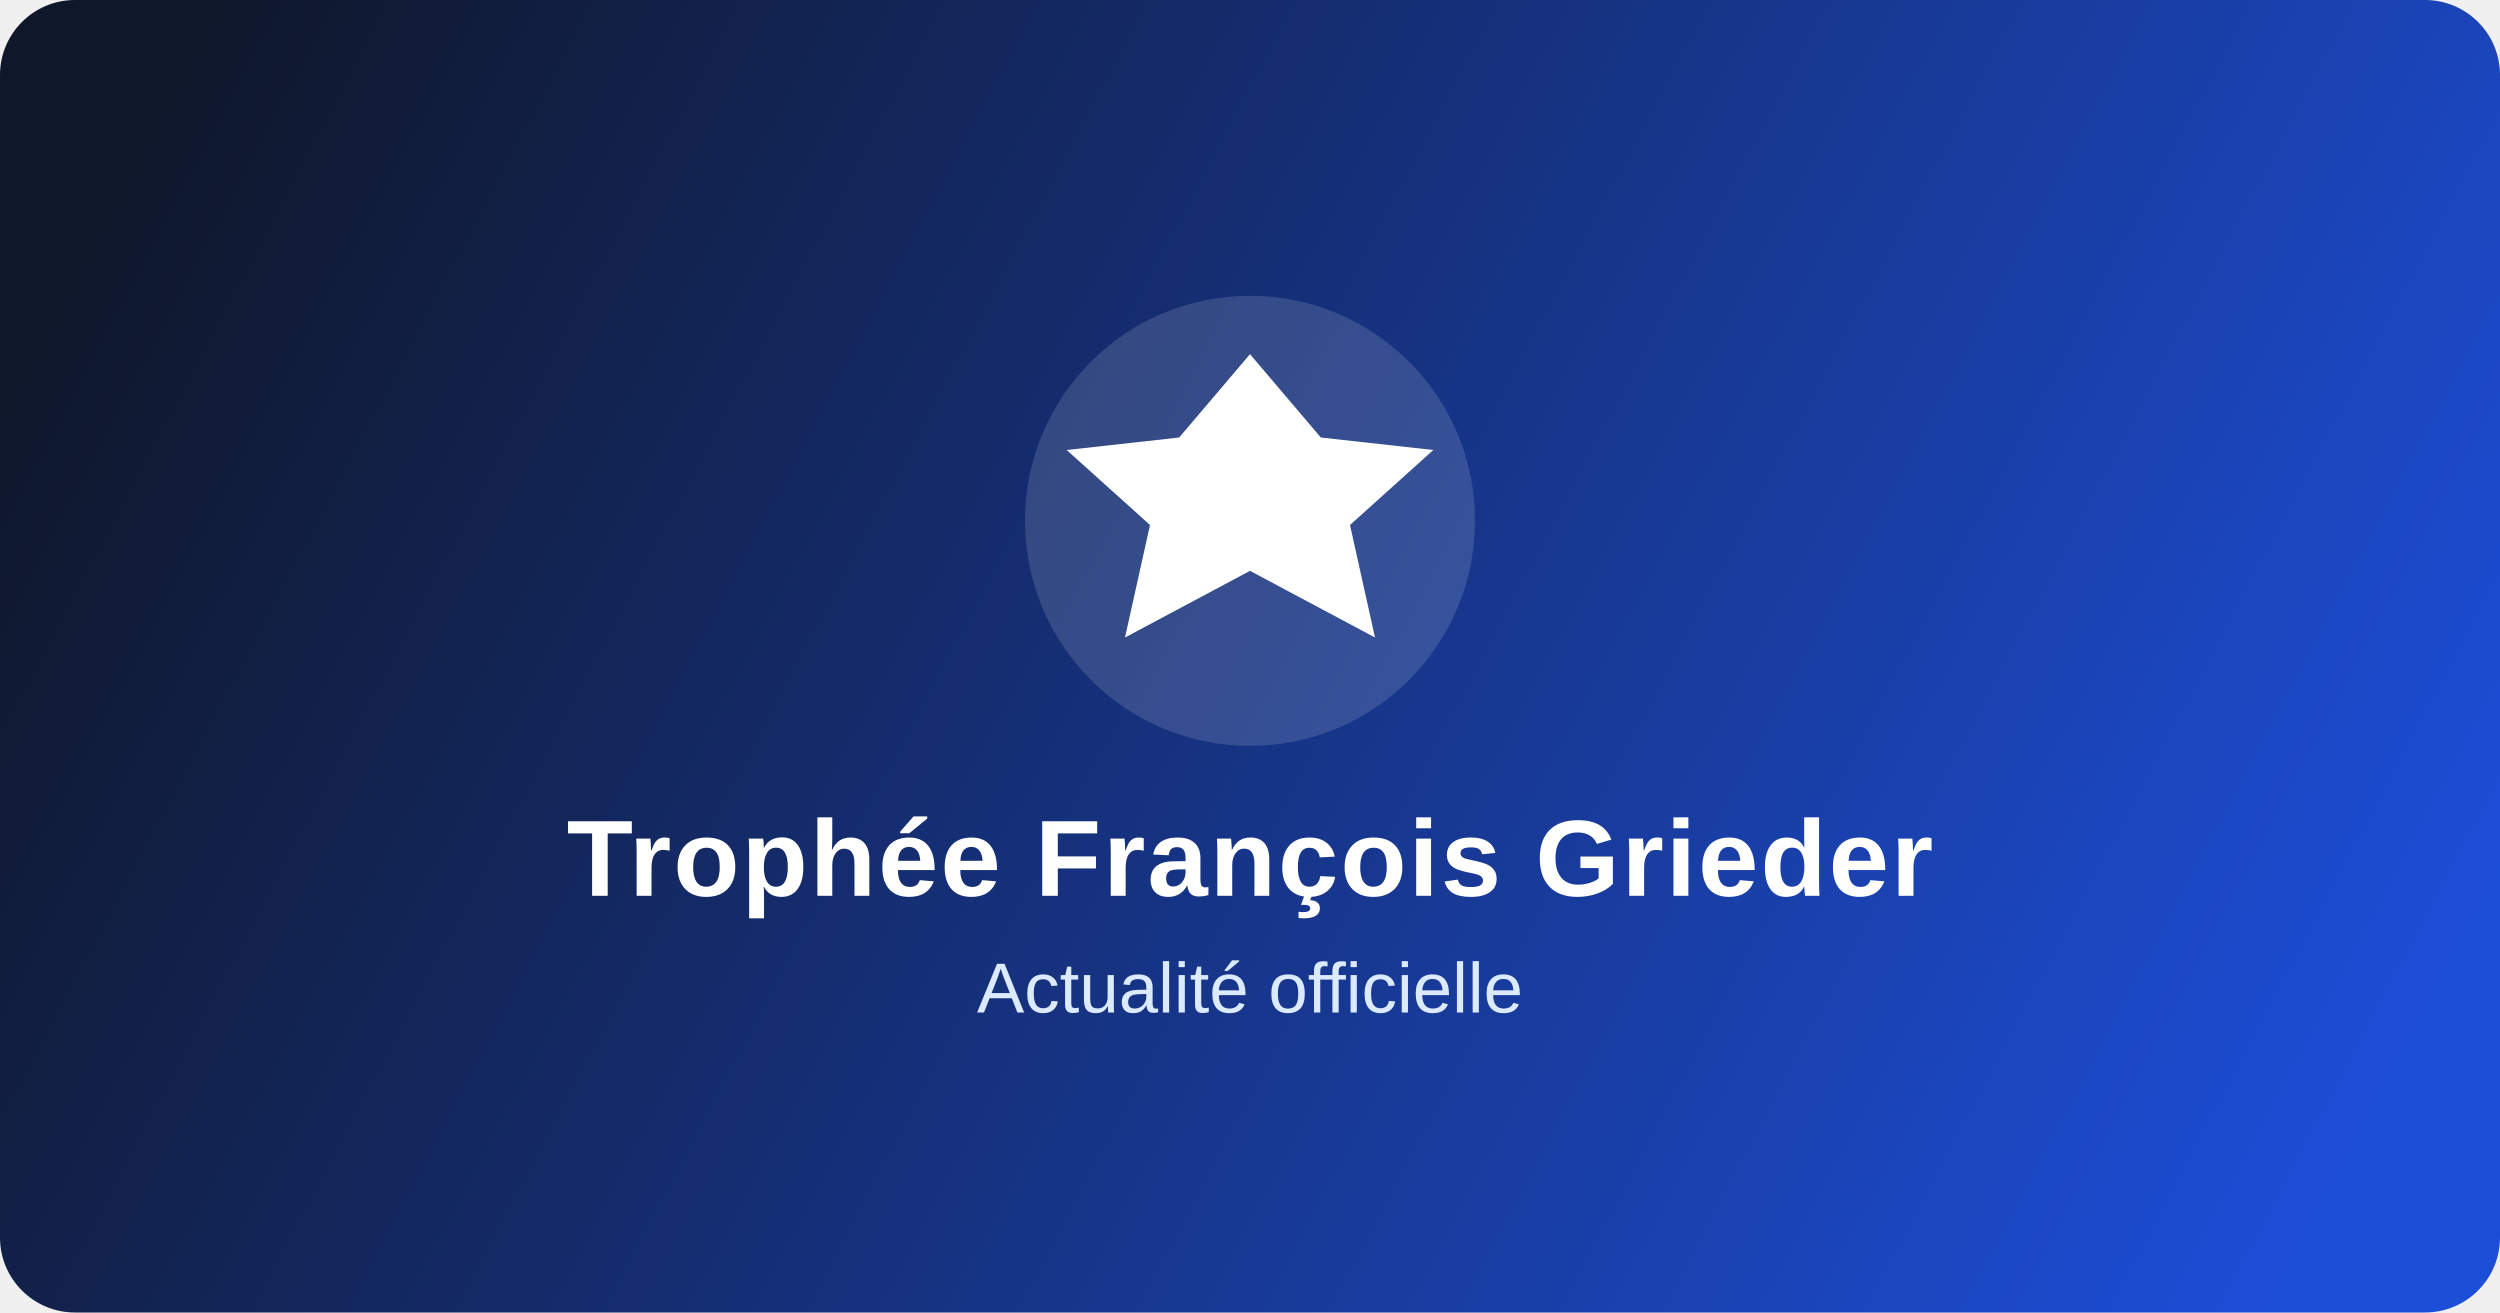
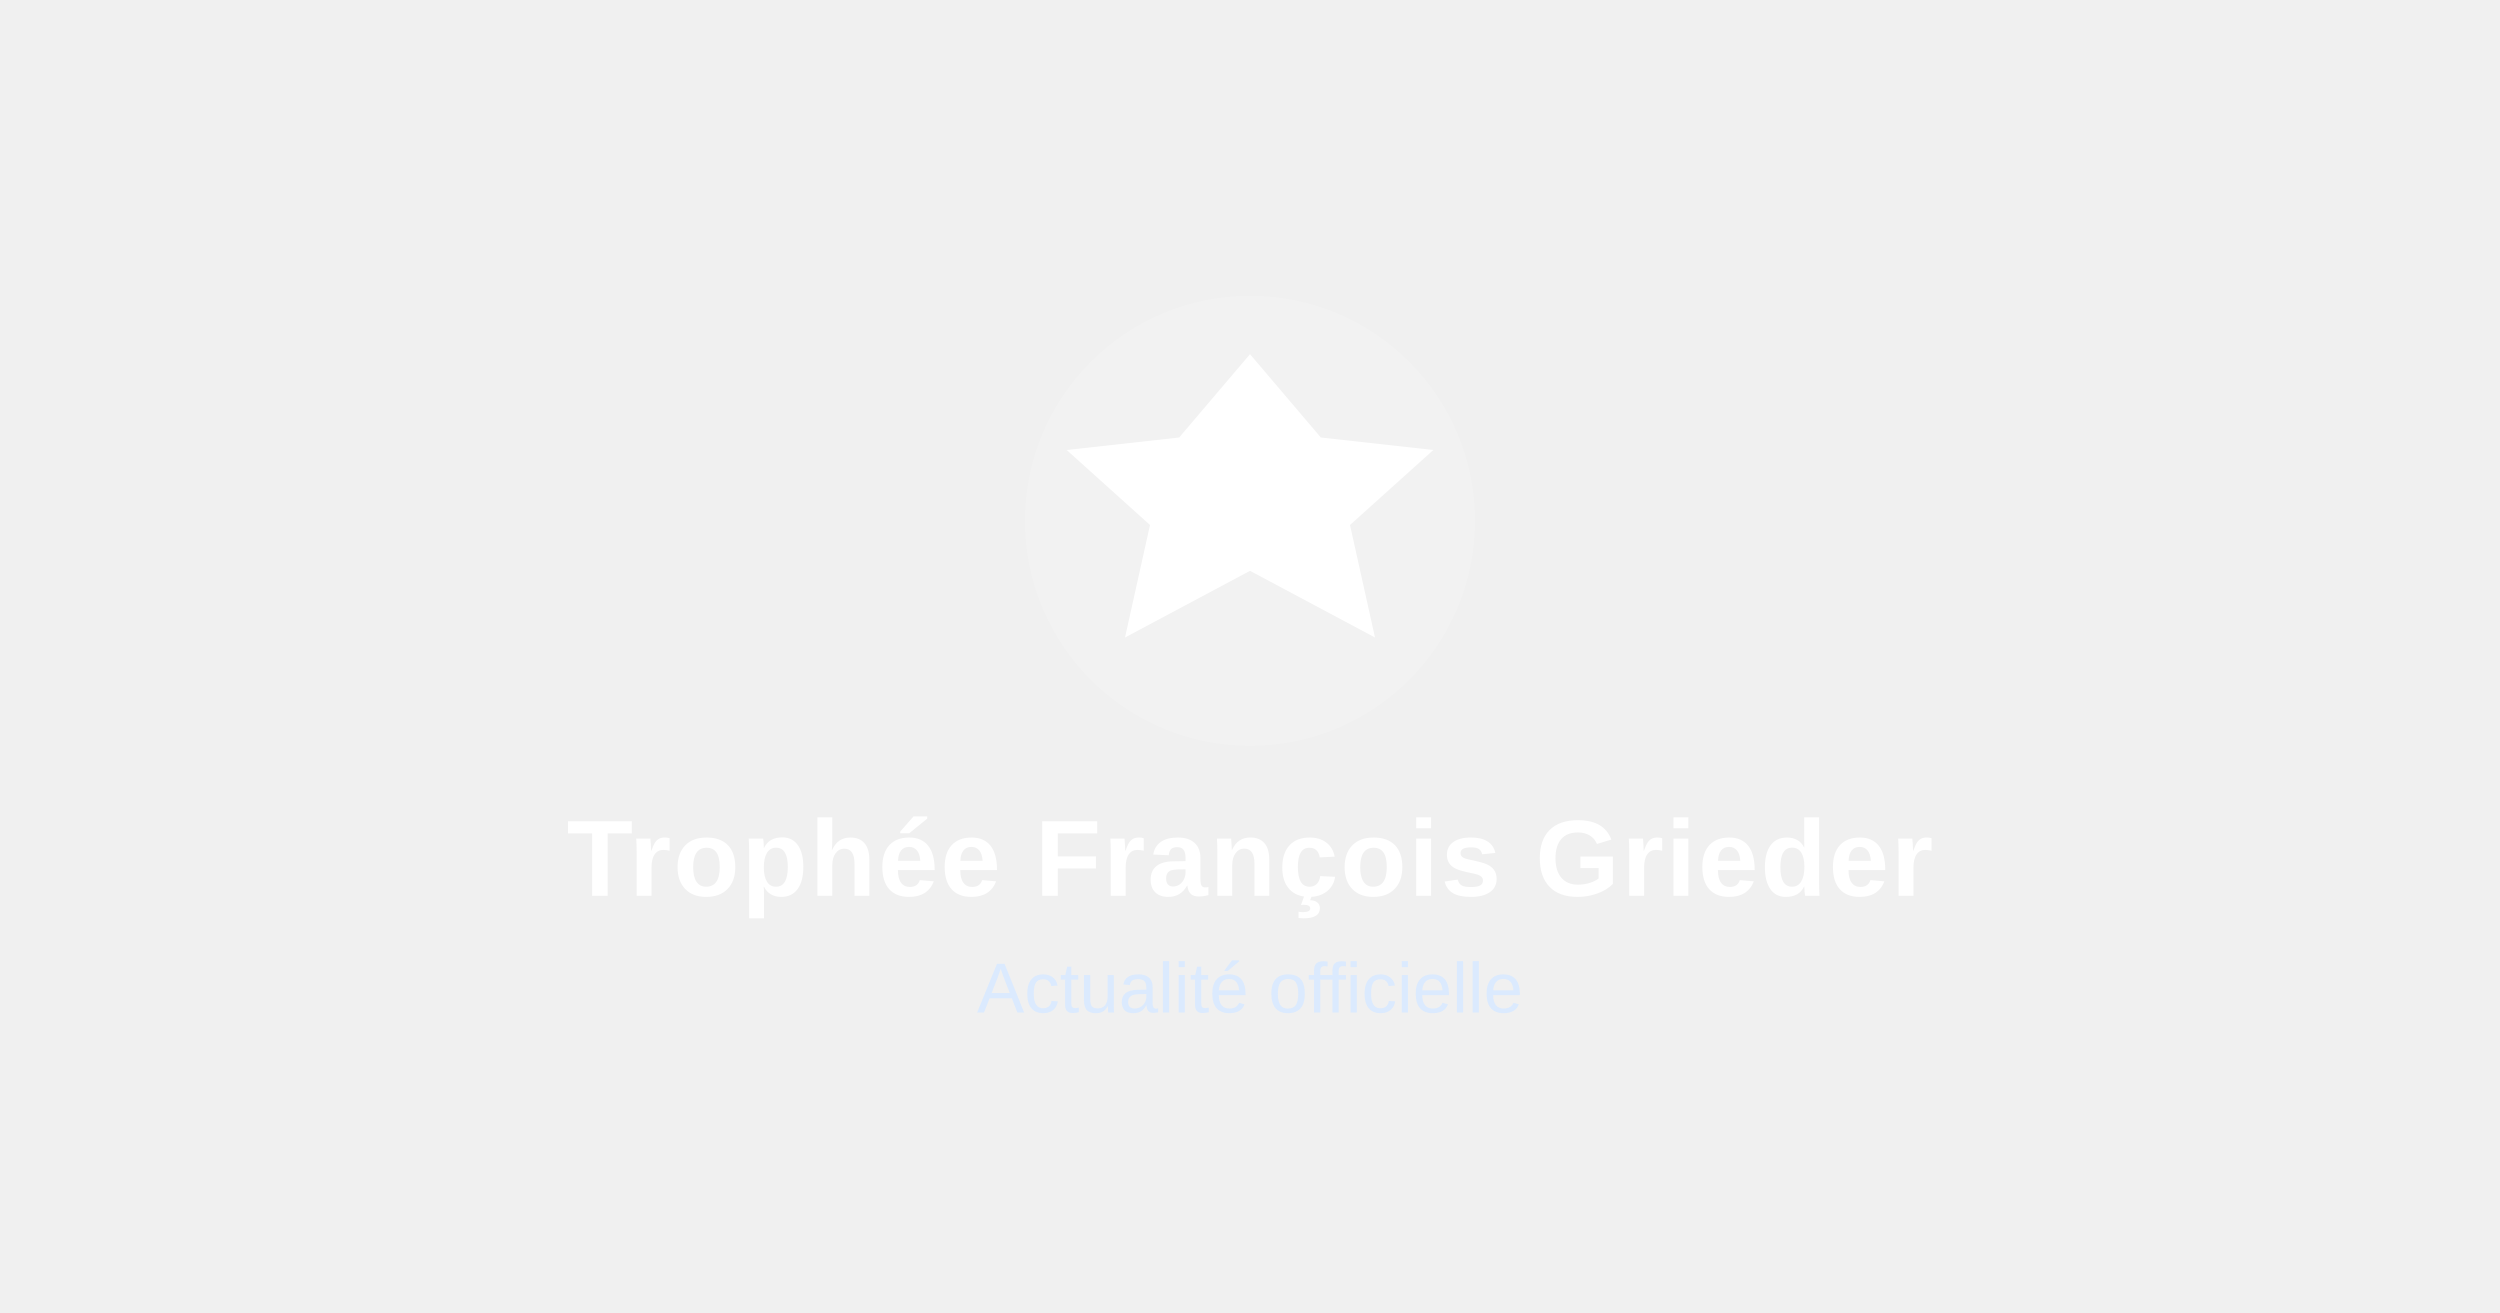
<svg xmlns="http://www.w3.org/2000/svg" width="1200" height="630" viewBox="0 0 1200 630" fill="none">
-   <defs>
-     <linearGradient id="bg" x1="80" y1="40" x2="1120" y2="590" gradientUnits="userSpaceOnUse">
-       <stop stop-color="#0F172A" />
-       <stop offset="1" stop-color="#1D4ED8" />
-     </linearGradient>
-   </defs>
-   <rect width="1200" height="630" rx="36" fill="url(#bg)" />
+   <rect width="1200" height="630" rx="36" fill="transparent" />
  <circle cx="600" cy="250" r="108" fill="white" fill-opacity="0.14" />
  <path d="M600 170L634 210L688 216L648 252L660 306L600 274L540 306L552 252L512 216L566 210L600 170Z" fill="white" />
  <text x="600" y="430" text-anchor="middle" fill="white" font-family="Arial, sans-serif" font-size="52" font-weight="700" letter-spacing="1">
    Trophée François Grieder
  </text>
  <text x="600" y="486" text-anchor="middle" fill="#DBEAFE" font-family="Arial, sans-serif" font-size="34" font-weight="500">
    Actualité officielle
  </text>
</svg>
